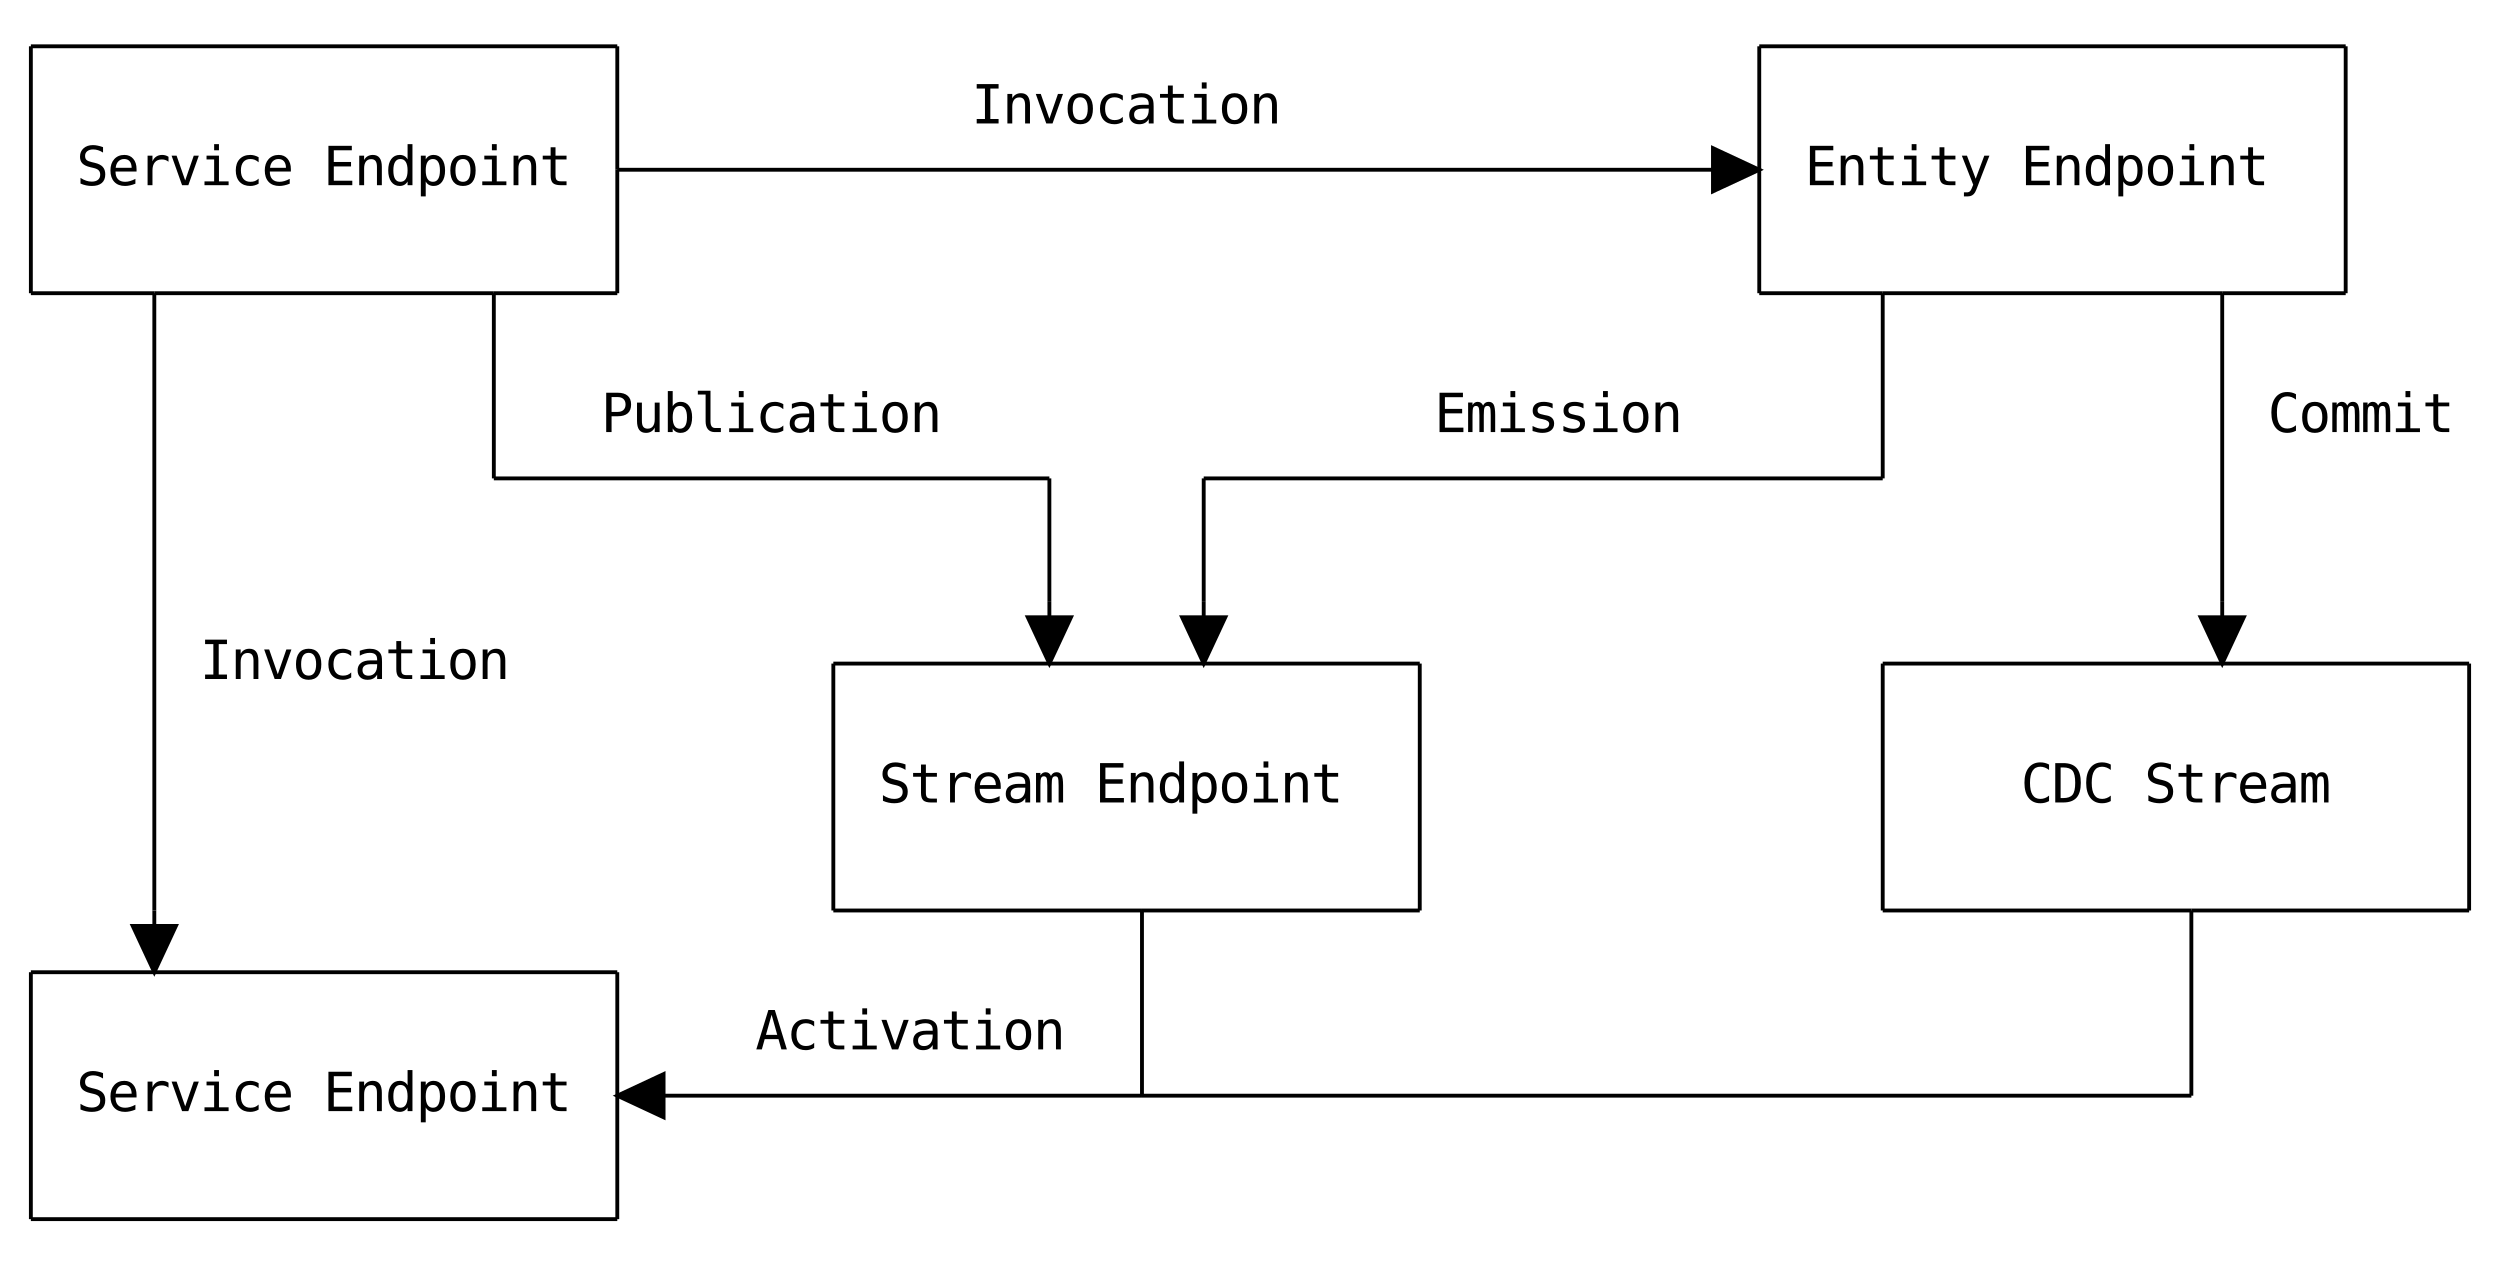
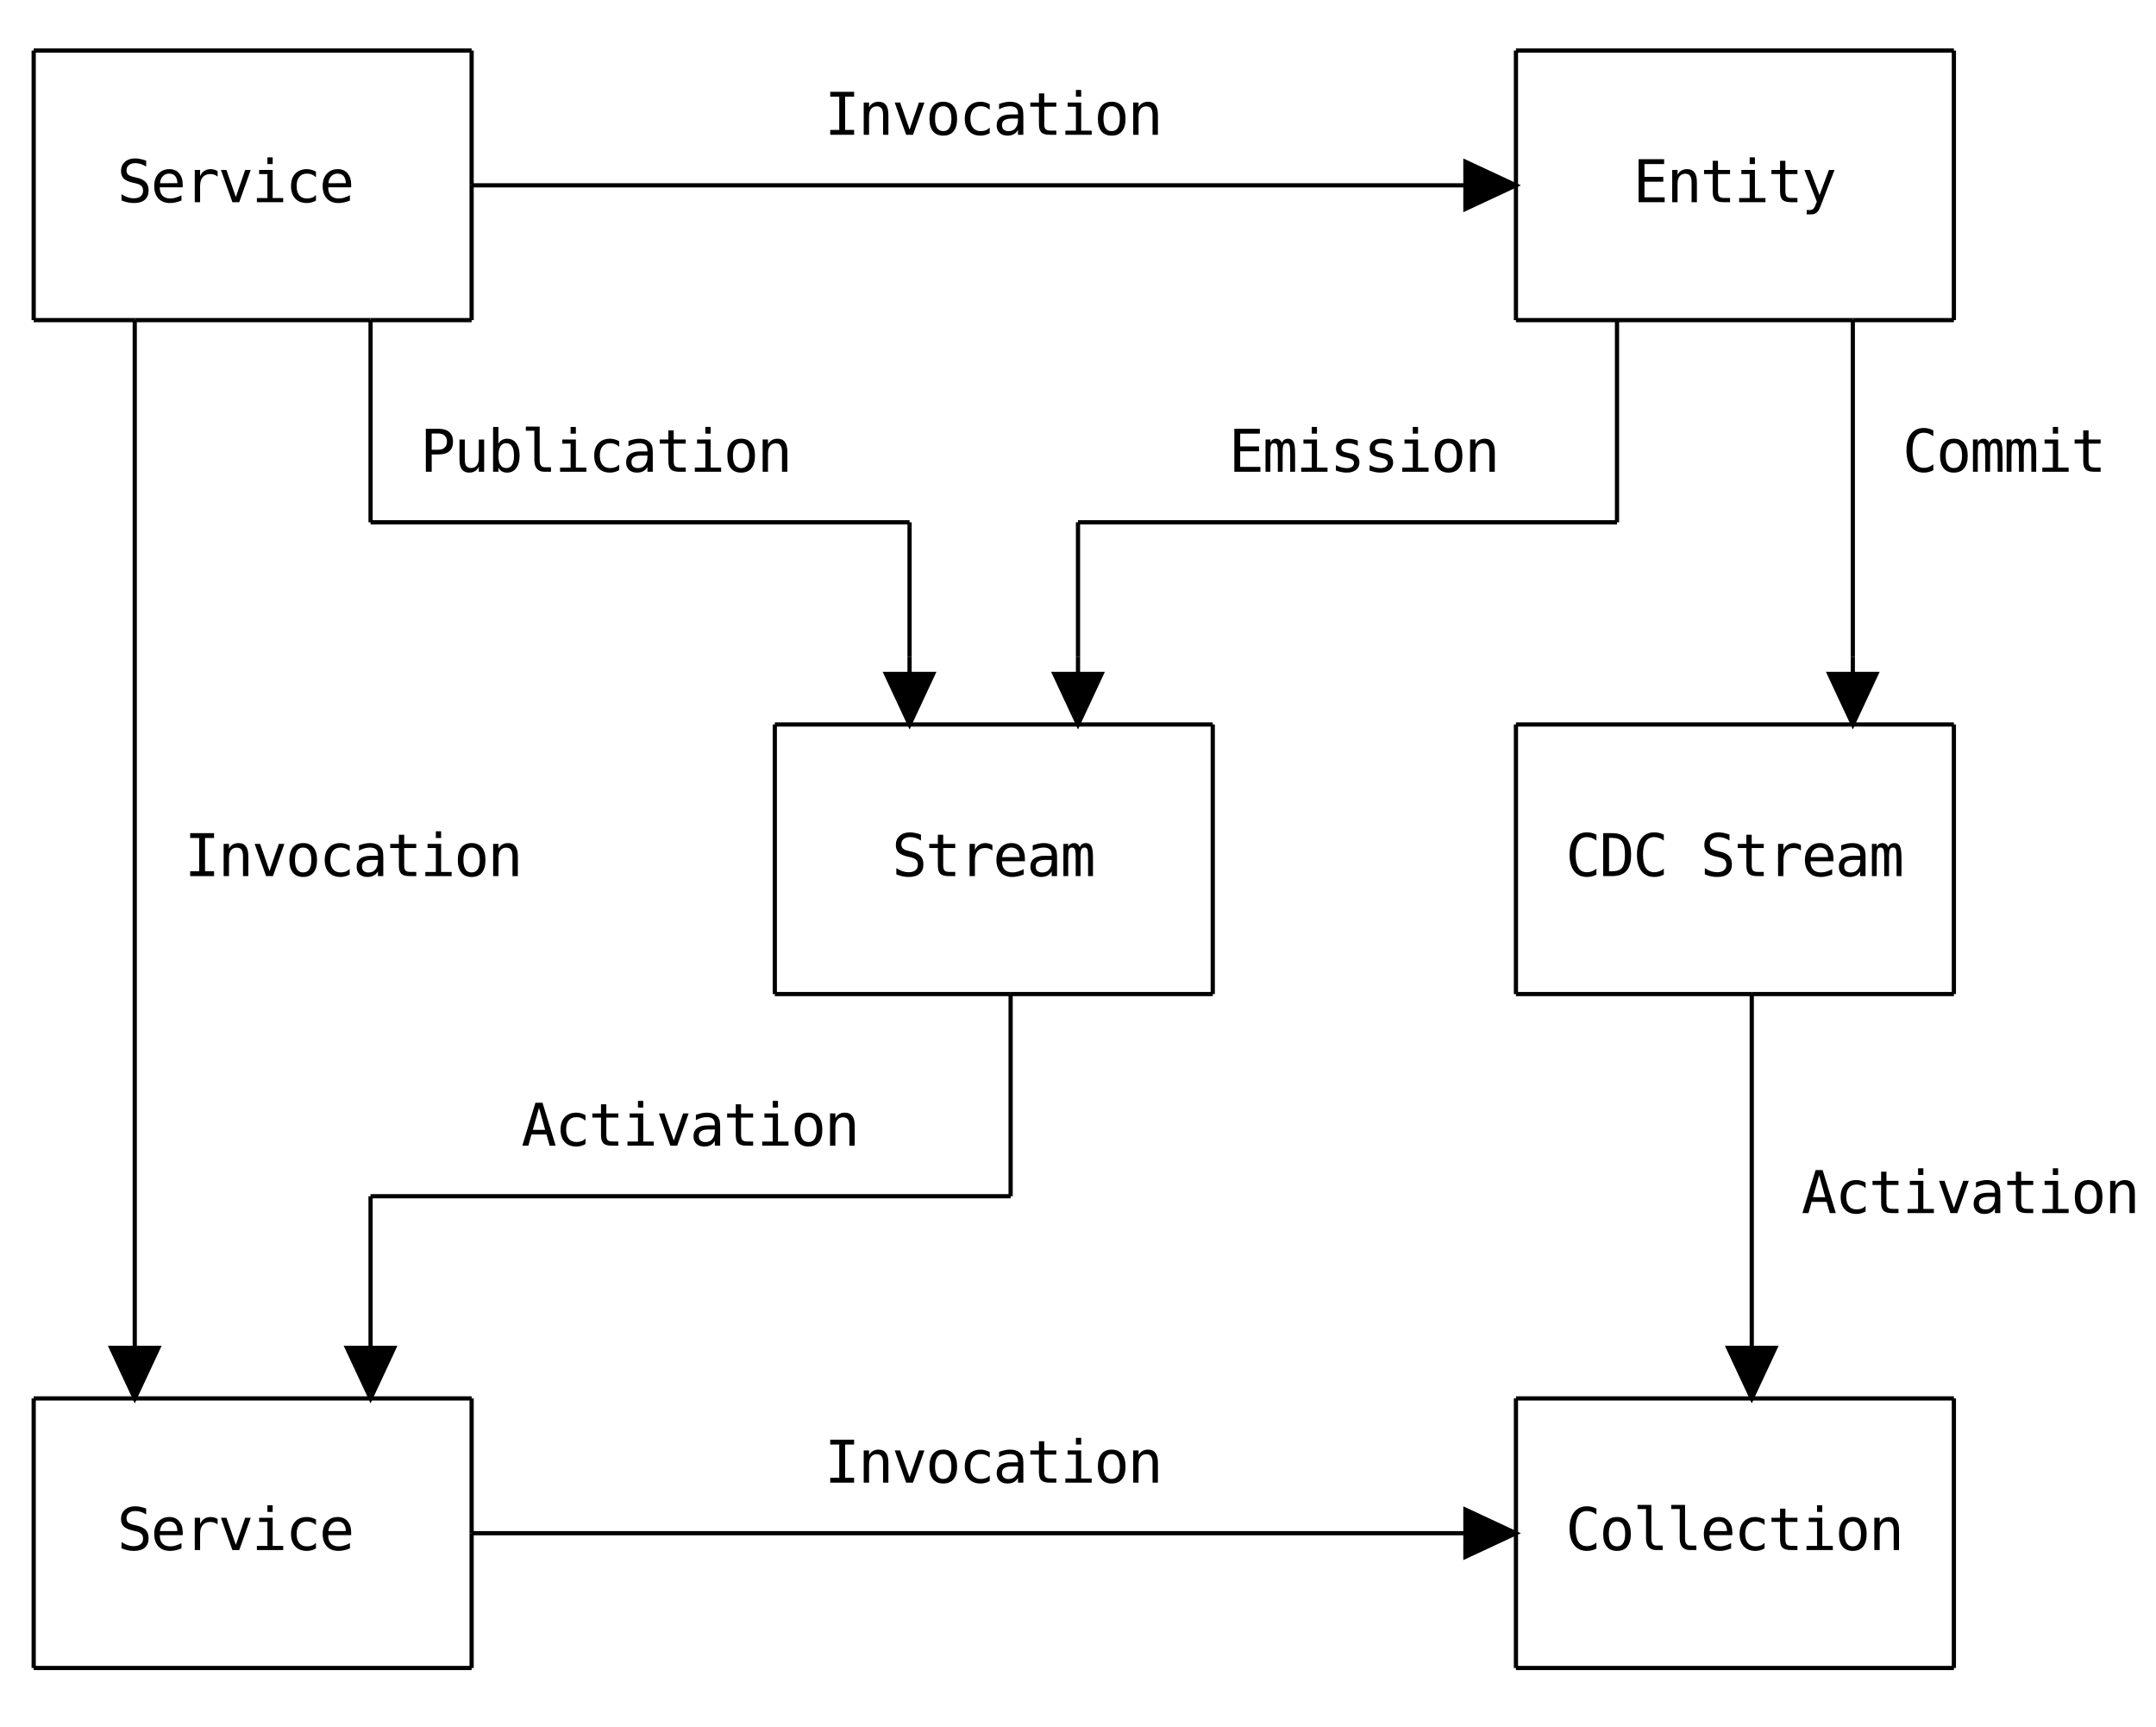
- <svg xmlns="http://www.w3.org/2000/svg" version="1.1" width="648" height="330" viewBox="0 0 648 330">
+ <svg xmlns="http://www.w3.org/2000/svg" version="1.1" width="512" height="410" viewBox="0 0 512 410">
  <style type="text/css" source-text-origin="source-independent defaults: shared by ASCII and UTF-8">
    svg {
        color-scheme: light dark; /* this becomes necessary if not inherited from parent elements */
        font-family: monospace;
        font-size: 15px;
    }
    text {
        stroke: none;
        text-anchor: middle;
    }
    .path {
        fill: none;
    }
    circle.filled {
        fill: inherit;
    }
    circle.hollow {
         fill: none;
    }
    svg {
        color: #000;  /* set value of 'currentColor' */
    }
    @media (prefers-color-scheme: dark) {
        svg {
            color: #FFF;  /* set value of 'currentColor' */
        }
    }
    svg {
        fill: currentColor;
        stroke: currentColor;
    }
  </style>
  <style type="text/css" source-text-origin="font.css">
svg { font-family: "TX-02", "Iosevka Term", monospace; font-size: 14px; }
  </style>
  <g transform="translate(8,12)">
    <g id="lines">
-       <polyline class="path" points="0,0 152,0" />
-       <polyline class="path" points="448,0 600,0" />
-       <polyline class="path" points="152,32 440,32" />
-       <polyline class="path" points="0,64 32,64" />
-       <polyline class="path" points="32,64 120,64" />
-       <polyline class="path" points="120,64 152,64" />
-       <polyline class="path" points="448,64 480,64" />
-       <polyline class="path" points="480,64 568,64" />
-       <polyline class="path" points="568,64 600,64" />
-       <polyline class="path" points="120,112 264,112" />
-       <polyline class="path" points="304,112 480,112" />
-       <polyline class="path" points="208,160 360,160" />
-       <polyline class="path" points="480,160 632,160" />
-       <polyline class="path" points="208,224 288,224" />
-       <polyline class="path" points="288,224 360,224" />
-       <polyline class="path" points="480,224 560,224" />
-       <polyline class="path" points="560,224 632,224" />
-       <polyline class="path" points="0,240 152,240" />
-       <polyline class="path" points="160,272 288,272" />
-       <polyline class="path" points="288,272 560,272" />
-       <polyline class="path" points="0,304 152,304" />
+       <polyline class="path" points="0,0 104,0" />
+       <polyline class="path" points="352,0 456,0" />
+       <polyline class="path" points="104,32 344,32" />
+       <polyline class="path" points="0,64 24,64" />
+       <polyline class="path" points="24,64 80,64" />
+       <polyline class="path" points="80,64 104,64" />
+       <polyline class="path" points="352,64 376,64" />
+       <polyline class="path" points="376,64 432,64" />
+       <polyline class="path" points="432,64 456,64" />
+       <polyline class="path" points="80,112 208,112" />
+       <polyline class="path" points="248,112 376,112" />
+       <polyline class="path" points="176,160 280,160" />
+       <polyline class="path" points="352,160 456,160" />
+       <polyline class="path" points="176,224 232,224" />
+       <polyline class="path" points="232,224 280,224" />
+       <polyline class="path" points="352,224 408,224" />
+       <polyline class="path" points="408,224 456,224" />
+       <polyline class="path" points="80,272 232,272" />
+       <polyline class="path" points="0,320 104,320" />
+       <polyline class="path" points="352,320 456,320" />
+       <polyline class="path" points="104,352 344,352" />
+       <polyline class="path" points="0,384 104,384" />
+       <polyline class="path" points="352,384 456,384" />
      <polyline class="path" points="0,0 0,64" />
-       <polyline class="path" points="0,240 0,304" />
-       <polyline class="path" points="32,64 32,224" />
-       <polyline class="path" points="120,64 120,112" />
-       <polyline class="path" points="152,0 152,32" />
-       <polyline class="path" points="152,32 152,64" />
-       <polyline class="path" points="152,240 152,304" />
-       <polyline class="path" points="208,160 208,224" />
-       <polyline class="path" points="264,112 264,144" />
-       <polyline class="path" points="288,224 288,272" />
-       <polyline class="path" points="304,112 304,144" />
-       <polyline class="path" points="360,160 360,224" />
-       <polyline class="path" points="448,0 448,64" />
-       <polyline class="path" points="480,64 480,112" />
-       <polyline class="path" points="480,160 480,224" />
-       <polyline class="path" points="560,224 560,272" />
-       <polyline class="path" points="568,64 568,144" />
-       <polyline class="path" points="600,0 600,64" />
-       <polyline class="path" points="632,160 632,224" />
+       <polyline class="path" points="0,320 0,384" />
+       <polyline class="path" points="24,64 24,304" />
+       <polyline class="path" points="80,64 80,112" />
+       <polyline class="path" points="80,272 80,304" />
+       <polyline class="path" points="104,0 104,32" />
+       <polyline class="path" points="104,32 104,64" />
+       <polyline class="path" points="104,320 104,352" />
+       <polyline class="path" points="104,352 104,384" />
+       <polyline class="path" points="176,160 176,224" />
+       <polyline class="path" points="208,112 208,144" />
+       <polyline class="path" points="232,224 232,272" />
+       <polyline class="path" points="248,112 248,144" />
+       <polyline class="path" points="280,160 280,224" />
+       <polyline class="path" points="352,0 352,64" />
+       <polyline class="path" points="352,160 352,224" />
+       <polyline class="path" points="352,320 352,384" />
+       <polyline class="path" points="376,64 376,112" />
+       <polyline class="path" points="408,224 408,304" />
+       <polyline class="path" points="432,64 432,144" />
+       <polyline class="path" points="456,0 456,64" />
+       <polyline class="path" points="456,160 456,224" />
+       <polyline class="path" points="456,320 456,384" />
    </g>
    <g id="triangles">
-       <polyline class="path" points="32,224 32,232" />
-       <polygon points="48,224 36,218.4 36,229.6" transform="rotate(90, 32, 224)" class="arrowhead" />
-       <polygon points="168,272 156,266.4 156,277.6" transform="rotate(180, 160, 272)" class="arrowhead" />
-       <polyline class="path" points="264,144 264,152" />
-       <polygon points="280,144 268,138.4 268,149.6" transform="rotate(90, 264, 144)" class="arrowhead" />
-       <polyline class="path" points="304,144 304,152" />
-       <polygon points="320,144 308,138.4 308,149.6" transform="rotate(90, 304, 144)" class="arrowhead" />
-       <polygon points="448,32 436,26.4 436,37.6" transform="rotate(0, 440, 32)" class="arrowhead" />
-       <polyline class="path" points="568,144 568,152" />
-       <polygon points="584,144 572,138.4 572,149.6" transform="rotate(90, 568, 144)" class="arrowhead" />
+       <polyline class="path" points="24,304 24,312" />
+       <polygon points="40,304 28,298.4 28,309.6" transform="rotate(90, 24, 304)" class="arrowhead" />
+       <polyline class="path" points="80,304 80,312" />
+       <polygon points="96,304 84,298.4 84,309.6" transform="rotate(90, 80, 304)" class="arrowhead" />
+       <polyline class="path" points="208,144 208,152" />
+       <polygon points="224,144 212,138.4 212,149.6" transform="rotate(90, 208, 144)" class="arrowhead" />
+       <polyline class="path" points="248,144 248,152" />
+       <polygon points="264,144 252,138.4 252,149.6" transform="rotate(90, 248, 144)" class="arrowhead" />
+       <polygon points="352,32 340,26.4 340,37.6" transform="rotate(0, 344, 32)" class="arrowhead" />
+       <polygon points="352,352 340,346.4 340,357.6" transform="rotate(0, 344, 352)" class="arrowhead" />
+       <polyline class="path" points="408,304 408,312" />
+       <polygon points="424,304 412,298.4 412,309.6" transform="rotate(90, 408, 304)" class="arrowhead" />
+       <polyline class="path" points="432,144 432,152" />
+       <polygon points="448,144 436,138.4 436,149.6" transform="rotate(90, 432, 144)" class="arrowhead" />
    </g>
    <g id="roundedCorners">
  </g>
    <g id="circles">
  </g>
    <g id="bridges">
  </g>
    <g id="text">
-       <text x="248" y="20">I</text>
-       <text x="256" y="20">n</text>
-       <text x="264" y="20">v</text>
-       <text x="272" y="20">o</text>
-       <text x="280" y="20">c</text>
-       <text x="288" y="20">a</text>
-       <text x="296" y="20">t</text>
-       <text x="304" y="20">i</text>
-       <text x="312" y="20">o</text>
-       <text x="320" y="20">n</text>
-       <text x="16" y="36">S</text>
-       <text x="24" y="36">e</text>
-       <text x="32" y="36">r</text>
-       <text x="40" y="36">v</text>
-       <text x="48" y="36">i</text>
-       <text x="56" y="36">c</text>
-       <text x="64" y="36">e</text>
-       <text x="80" y="36">E</text>
-       <text x="88" y="36">n</text>
-       <text x="96" y="36">d</text>
-       <text x="104" y="36">p</text>
-       <text x="112" y="36">o</text>
-       <text x="120" y="36">i</text>
-       <text x="128" y="36">n</text>
-       <text x="136" y="36">t</text>
-       <text x="464" y="36">E</text>
-       <text x="472" y="36">n</text>
-       <text x="480" y="36">t</text>
-       <text x="488" y="36">i</text>
-       <text x="496" y="36">t</text>
-       <text x="504" y="36">y</text>
-       <text x="520" y="36">E</text>
-       <text x="528" y="36">n</text>
-       <text x="536" y="36">d</text>
-       <text x="544" y="36">p</text>
-       <text x="552" y="36">o</text>
-       <text x="560" y="36">i</text>
-       <text x="568" y="36">n</text>
-       <text x="576" y="36">t</text>
-       <text x="152" y="100">P</text>
-       <text x="160" y="100">u</text>
-       <text x="168" y="100">b</text>
-       <text x="176" y="100">l</text>
-       <text x="184" y="100">i</text>
-       <text x="192" y="100">c</text>
-       <text x="200" y="100">a</text>
-       <text x="208" y="100">t</text>
-       <text x="216" y="100">i</text>
-       <text x="224" y="100">o</text>
-       <text x="232" y="100">n</text>
-       <text x="368" y="100">E</text>
-       <text x="376" y="100">m</text>
-       <text x="384" y="100">i</text>
-       <text x="392" y="100">s</text>
-       <text x="400" y="100">s</text>
-       <text x="408" y="100">i</text>
-       <text x="416" y="100">o</text>
-       <text x="424" y="100">n</text>
-       <text x="584" y="100">C</text>
-       <text x="592" y="100">o</text>
-       <text x="600" y="100">m</text>
-       <text x="608" y="100">m</text>
-       <text x="616" y="100">i</text>
-       <text x="624" y="100">t</text>
-       <text x="48" y="164">I</text>
-       <text x="56" y="164">n</text>
-       <text x="64" y="164">v</text>
-       <text x="72" y="164">o</text>
-       <text x="80" y="164">c</text>
-       <text x="88" y="164">a</text>
-       <text x="96" y="164">t</text>
-       <text x="104" y="164">i</text>
-       <text x="112" y="164">o</text>
-       <text x="120" y="164">n</text>
-       <text x="224" y="196">S</text>
-       <text x="232" y="196">t</text>
-       <text x="240" y="196">r</text>
-       <text x="248" y="196">e</text>
-       <text x="256" y="196">a</text>
-       <text x="264" y="196">m</text>
-       <text x="280" y="196">E</text>
-       <text x="288" y="196">n</text>
-       <text x="296" y="196">d</text>
-       <text x="304" y="196">p</text>
-       <text x="312" y="196">o</text>
-       <text x="320" y="196">i</text>
-       <text x="328" y="196">n</text>
-       <text x="336" y="196">t</text>
-       <text x="520" y="196">C</text>
-       <text x="528" y="196">D</text>
-       <text x="536" y="196">C</text>
-       <text x="552" y="196">S</text>
-       <text x="560" y="196">t</text>
-       <text x="568" y="196">r</text>
-       <text x="576" y="196">e</text>
-       <text x="584" y="196">a</text>
-       <text x="592" y="196">m</text>
-       <text x="192" y="260">A</text>
-       <text x="200" y="260">c</text>
-       <text x="208" y="260">t</text>
-       <text x="216" y="260">i</text>
-       <text x="224" y="260">v</text>
-       <text x="232" y="260">a</text>
-       <text x="240" y="260">t</text>
-       <text x="248" y="260">i</text>
-       <text x="256" y="260">o</text>
-       <text x="264" y="260">n</text>
-       <text x="16" y="276">S</text>
-       <text x="24" y="276">e</text>
-       <text x="32" y="276">r</text>
-       <text x="40" y="276">v</text>
-       <text x="48" y="276">i</text>
-       <text x="56" y="276">c</text>
-       <text x="64" y="276">e</text>
-       <text x="80" y="276">E</text>
-       <text x="88" y="276">n</text>
-       <text x="96" y="276">d</text>
-       <text x="104" y="276">p</text>
-       <text x="112" y="276">o</text>
-       <text x="120" y="276">i</text>
-       <text x="128" y="276">n</text>
-       <text x="136" y="276">t</text>
+       <text x="192" y="20">I</text>
+       <text x="200" y="20">n</text>
+       <text x="208" y="20">v</text>
+       <text x="216" y="20">o</text>
+       <text x="224" y="20">c</text>
+       <text x="232" y="20">a</text>
+       <text x="240" y="20">t</text>
+       <text x="248" y="20">i</text>
+       <text x="256" y="20">o</text>
+       <text x="264" y="20">n</text>
+       <text x="24" y="36">S</text>
+       <text x="32" y="36">e</text>
+       <text x="40" y="36">r</text>
+       <text x="48" y="36">v</text>
+       <text x="56" y="36">i</text>
+       <text x="64" y="36">c</text>
+       <text x="72" y="36">e</text>
+       <text x="384" y="36">E</text>
+       <text x="392" y="36">n</text>
+       <text x="400" y="36">t</text>
+       <text x="408" y="36">i</text>
+       <text x="416" y="36">t</text>
+       <text x="424" y="36">y</text>
+       <text x="96" y="100">P</text>
+       <text x="104" y="100">u</text>
+       <text x="112" y="100">b</text>
+       <text x="120" y="100">l</text>
+       <text x="128" y="100">i</text>
+       <text x="136" y="100">c</text>
+       <text x="144" y="100">a</text>
+       <text x="152" y="100">t</text>
+       <text x="160" y="100">i</text>
+       <text x="168" y="100">o</text>
+       <text x="176" y="100">n</text>
+       <text x="288" y="100">E</text>
+       <text x="296" y="100">m</text>
+       <text x="304" y="100">i</text>
+       <text x="312" y="100">s</text>
+       <text x="320" y="100">s</text>
+       <text x="328" y="100">i</text>
+       <text x="336" y="100">o</text>
+       <text x="344" y="100">n</text>
+       <text x="448" y="100">C</text>
+       <text x="456" y="100">o</text>
+       <text x="464" y="100">m</text>
+       <text x="472" y="100">m</text>
+       <text x="480" y="100">i</text>
+       <text x="488" y="100">t</text>
+       <text x="40" y="196">I</text>
+       <text x="48" y="196">n</text>
+       <text x="56" y="196">v</text>
+       <text x="64" y="196">o</text>
+       <text x="72" y="196">c</text>
+       <text x="80" y="196">a</text>
+       <text x="88" y="196">t</text>
+       <text x="96" y="196">i</text>
+       <text x="104" y="196">o</text>
+       <text x="112" y="196">n</text>
+       <text x="208" y="196">S</text>
+       <text x="216" y="196">t</text>
+       <text x="224" y="196">r</text>
+       <text x="232" y="196">e</text>
+       <text x="240" y="196">a</text>
+       <text x="248" y="196">m</text>
+       <text x="368" y="196">C</text>
+       <text x="376" y="196">D</text>
+       <text x="384" y="196">C</text>
+       <text x="400" y="196">S</text>
+       <text x="408" y="196">t</text>
+       <text x="416" y="196">r</text>
+       <text x="424" y="196">e</text>
+       <text x="432" y="196">a</text>
+       <text x="440" y="196">m</text>
+       <text x="120" y="260">A</text>
+       <text x="128" y="260">c</text>
+       <text x="136" y="260">t</text>
+       <text x="144" y="260">i</text>
+       <text x="152" y="260">v</text>
+       <text x="160" y="260">a</text>
+       <text x="168" y="260">t</text>
+       <text x="176" y="260">i</text>
+       <text x="184" y="260">o</text>
+       <text x="192" y="260">n</text>
+       <text x="424" y="276">A</text>
+       <text x="432" y="276">c</text>
+       <text x="440" y="276">t</text>
+       <text x="448" y="276">i</text>
+       <text x="456" y="276">v</text>
+       <text x="464" y="276">a</text>
+       <text x="472" y="276">t</text>
+       <text x="480" y="276">i</text>
+       <text x="488" y="276">o</text>
+       <text x="496" y="276">n</text>
+       <text x="192" y="340">I</text>
+       <text x="200" y="340">n</text>
+       <text x="208" y="340">v</text>
+       <text x="216" y="340">o</text>
+       <text x="224" y="340">c</text>
+       <text x="232" y="340">a</text>
+       <text x="240" y="340">t</text>
+       <text x="248" y="340">i</text>
+       <text x="256" y="340">o</text>
+       <text x="264" y="340">n</text>
+       <text x="24" y="356">S</text>
+       <text x="32" y="356">e</text>
+       <text x="40" y="356">r</text>
+       <text x="48" y="356">v</text>
+       <text x="56" y="356">i</text>
+       <text x="64" y="356">c</text>
+       <text x="72" y="356">e</text>
+       <text x="368" y="356">C</text>
+       <text x="376" y="356">o</text>
+       <text x="384" y="356">l</text>
+       <text x="392" y="356">l</text>
+       <text x="400" y="356">e</text>
+       <text x="408" y="356">c</text>
+       <text x="416" y="356">t</text>
+       <text x="424" y="356">i</text>
+       <text x="432" y="356">o</text>
+       <text x="440" y="356">n</text>
    </g>
  </g>
</svg>
